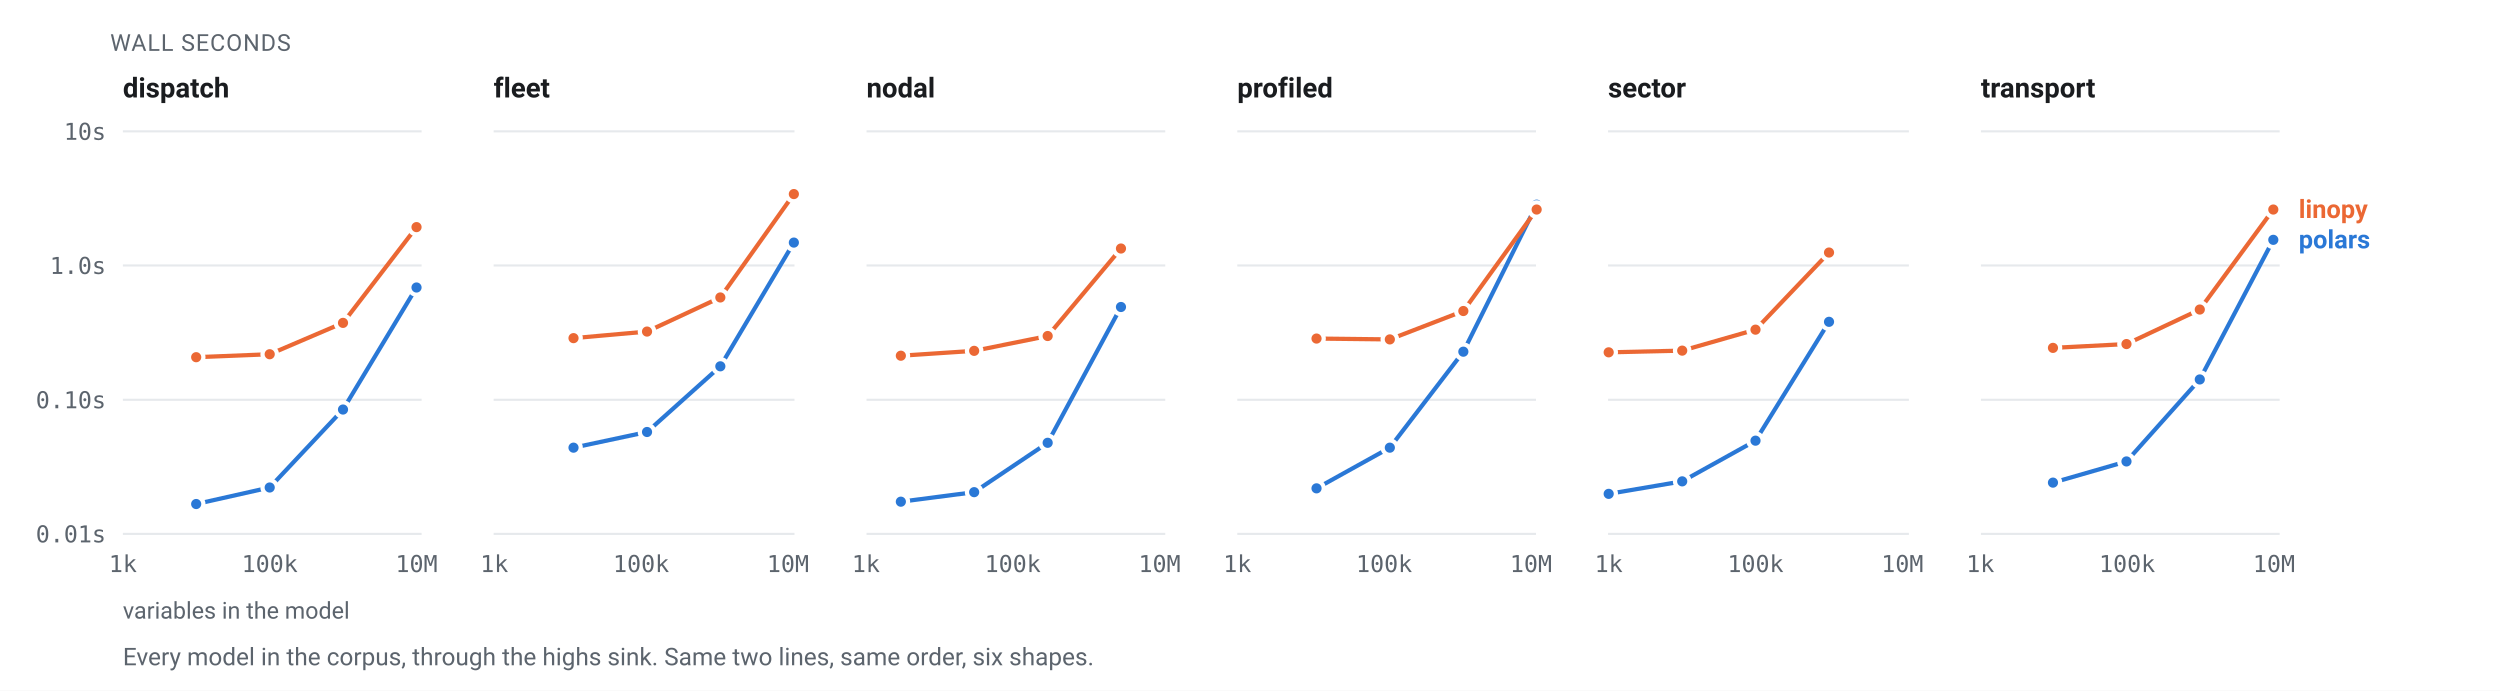
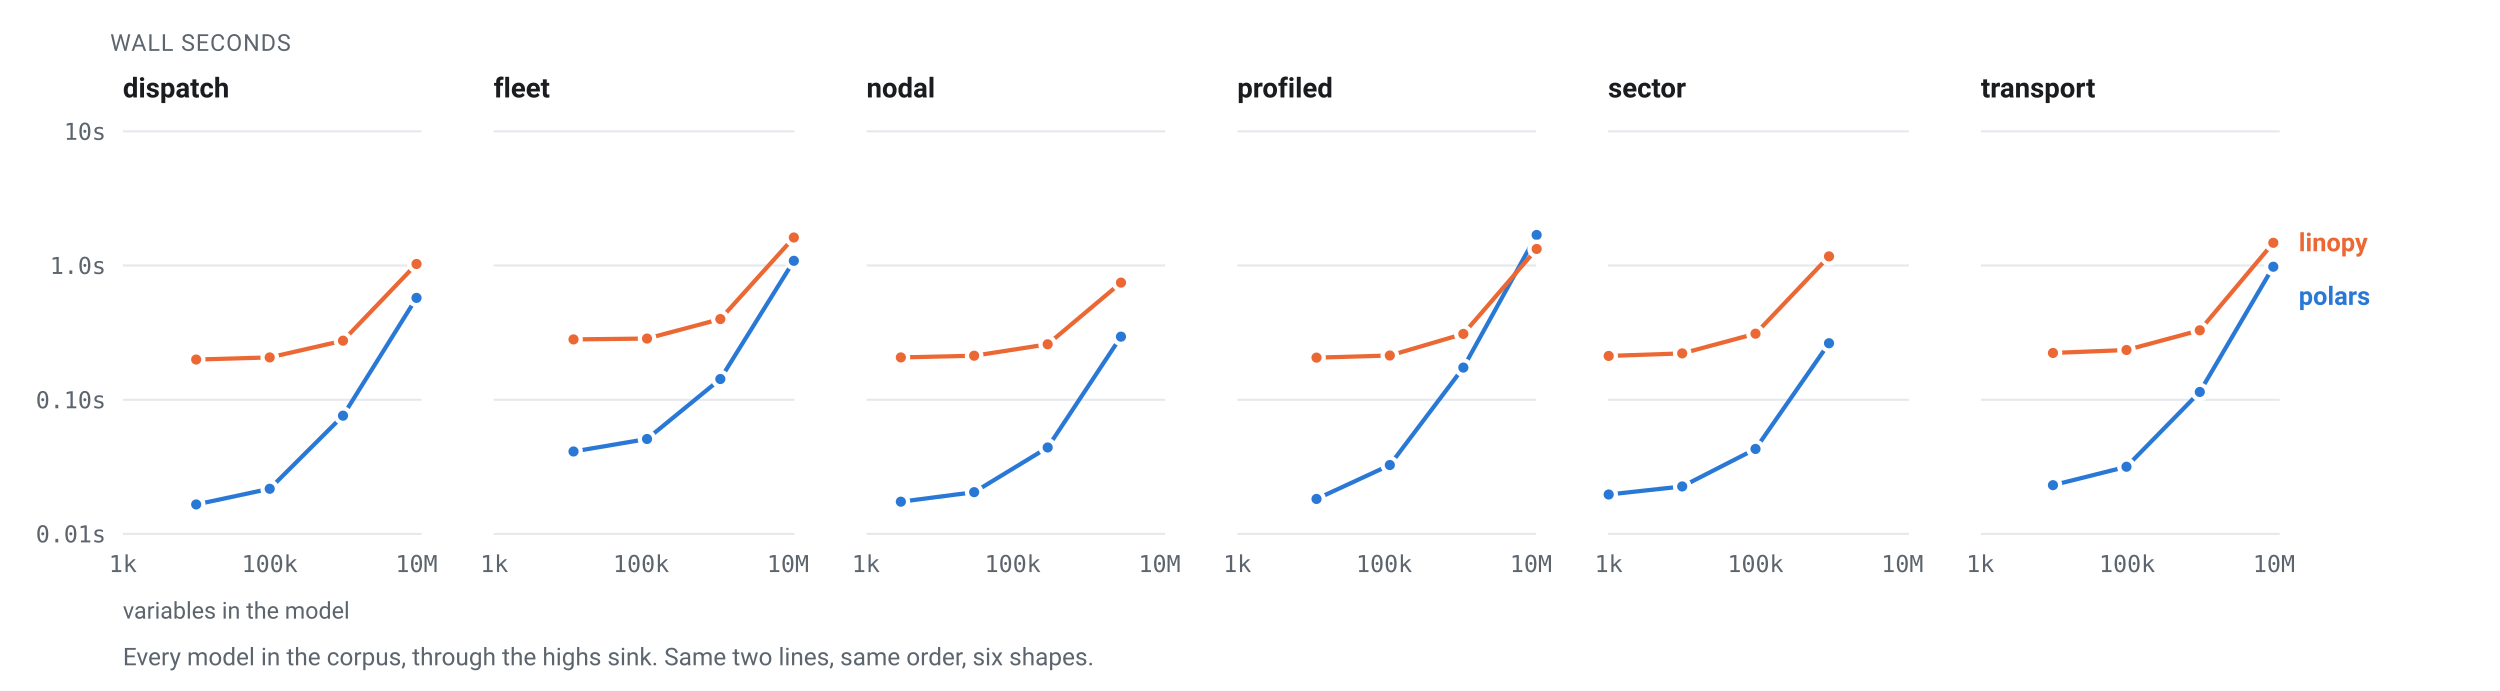
<svg xmlns="http://www.w3.org/2000/svg" viewBox="0 0 1180 326" width="1180" height="326" font-family="system-ui, -apple-system, 'Segoe UI', Roboto, sans-serif" role="img" aria-label="Every model in the corpus, through the highs sink. Same two lines, same order, six shapes.">
  <rect width="1180" height="326" fill="#ffffff" />
  <text x="58" y="46" font-size="13" font-weight="600" fill="#1a1c1f">dispatch</text>
  <line x1="58" y1="252.0" x2="199" y2="252.0" stroke="#e6e9ec" stroke-width="1" />
  <text x="50" y="256.0" font-size="11" text-anchor="end" font-family="ui-monospace, 'JetBrains Mono', 'SF Mono', Menlo, monospace" fill="#5c646d">0.01s</text>
  <line x1="58" y1="188.7" x2="199" y2="188.7" stroke="#e6e9ec" stroke-width="1" />
  <text x="50" y="192.7" font-size="11" text-anchor="end" font-family="ui-monospace, 'JetBrains Mono', 'SF Mono', Menlo, monospace" fill="#5c646d">0.10s</text>
  <line x1="58" y1="125.3" x2="199" y2="125.3" stroke="#e6e9ec" stroke-width="1" />
  <text x="50" y="129.3" font-size="11" text-anchor="end" font-family="ui-monospace, 'JetBrains Mono', 'SF Mono', Menlo, monospace" fill="#5c646d">1.0s</text>
  <line x1="58" y1="62.0" x2="199" y2="62.0" stroke="#e6e9ec" stroke-width="1" />
  <text x="50" y="66.0" font-size="11" text-anchor="end" font-family="ui-monospace, 'JetBrains Mono', 'SF Mono', Menlo, monospace" fill="#5c646d">10s</text>
  <text x="58.0" y="270" font-size="11" text-anchor="middle" font-family="ui-monospace, 'JetBrains Mono', 'SF Mono', Menlo, monospace" fill="#5c646d">1k</text>
  <text x="127.3" y="270" font-size="11" text-anchor="middle" font-family="ui-monospace, 'JetBrains Mono', 'SF Mono', Menlo, monospace" fill="#5c646d">100k</text>
  <text x="196.6" y="270" font-size="11" text-anchor="middle" font-family="ui-monospace, 'JetBrains Mono', 'SF Mono', Menlo, monospace" fill="#5c646d">10M</text>
-   <path d="M92.6,237.9 L127.3,230.1 L161.9,193.3 L196.6,135.7" fill="none" stroke="#2a78d6" stroke-width="2" stroke-linejoin="round" stroke-linecap="round" />
-   <circle cx="92.6" cy="237.9" r="3.4" fill="#2a78d6" stroke="#ffffff" stroke-width="2" />
-   <circle cx="127.3" cy="230.1" r="3.4" fill="#2a78d6" stroke="#ffffff" stroke-width="2" />
-   <circle cx="161.9" cy="193.3" r="3.4" fill="#2a78d6" stroke="#ffffff" stroke-width="2" />
-   <circle cx="196.6" cy="135.7" r="3.4" fill="#2a78d6" stroke="#ffffff" stroke-width="2" />
-   <path d="M92.6,168.6 L127.3,167.2 L161.9,152.4 L196.6,107.2" fill="none" stroke="#eb6834" stroke-width="2" stroke-linejoin="round" stroke-linecap="round" />
-   <circle cx="92.6" cy="168.6" r="3.4" fill="#eb6834" stroke="#ffffff" stroke-width="2" />
-   <circle cx="127.3" cy="167.2" r="3.4" fill="#eb6834" stroke="#ffffff" stroke-width="2" />
-   <circle cx="161.9" cy="152.4" r="3.4" fill="#eb6834" stroke="#ffffff" stroke-width="2" />
-   <circle cx="196.6" cy="107.2" r="3.4" fill="#eb6834" stroke="#ffffff" stroke-width="2" />
+   <path d="M92.6,238.1 L127.3,230.7 L161.9,196.2 L196.6,140.6" fill="none" stroke="#2a78d6" stroke-width="2" stroke-linejoin="round" stroke-linecap="round" />
+   <circle cx="92.6" cy="238.1" r="3.4" fill="#2a78d6" stroke="#ffffff" stroke-width="2" />
+   <circle cx="127.3" cy="230.7" r="3.4" fill="#2a78d6" stroke="#ffffff" stroke-width="2" />
+   <circle cx="161.9" cy="196.2" r="3.4" fill="#2a78d6" stroke="#ffffff" stroke-width="2" />
+   <circle cx="196.6" cy="140.6" r="3.4" fill="#2a78d6" stroke="#ffffff" stroke-width="2" />
+   <path d="M92.6,169.7 L127.3,168.7 L161.9,160.8 L196.6,124.6" fill="none" stroke="#eb6834" stroke-width="2" stroke-linejoin="round" stroke-linecap="round" />
+   <circle cx="92.6" cy="169.7" r="3.4" fill="#eb6834" stroke="#ffffff" stroke-width="2" />
+   <circle cx="127.3" cy="168.7" r="3.4" fill="#eb6834" stroke="#ffffff" stroke-width="2" />
+   <circle cx="161.9" cy="160.8" r="3.4" fill="#eb6834" stroke="#ffffff" stroke-width="2" />
+   <circle cx="196.6" cy="124.6" r="3.4" fill="#eb6834" stroke="#ffffff" stroke-width="2" />
  <text x="233" y="46" font-size="13" font-weight="600" fill="#1a1c1f">fleet</text>
  <line x1="233" y1="252.0" x2="375" y2="252.0" stroke="#e6e9ec" stroke-width="1" />
  <line x1="233" y1="188.7" x2="375" y2="188.7" stroke="#e6e9ec" stroke-width="1" />
  <line x1="233" y1="125.3" x2="375" y2="125.3" stroke="#e6e9ec" stroke-width="1" />
  <line x1="233" y1="62.0" x2="375" y2="62.0" stroke="#e6e9ec" stroke-width="1" />
  <text x="233.3" y="270" font-size="11" text-anchor="middle" font-family="ui-monospace, 'JetBrains Mono', 'SF Mono', Menlo, monospace" fill="#5c646d">1k</text>
  <text x="302.6" y="270" font-size="11" text-anchor="middle" font-family="ui-monospace, 'JetBrains Mono', 'SF Mono', Menlo, monospace" fill="#5c646d">100k</text>
  <text x="371.9" y="270" font-size="11" text-anchor="middle" font-family="ui-monospace, 'JetBrains Mono', 'SF Mono', Menlo, monospace" fill="#5c646d">10M</text>
-   <path d="M270.7,211.3 L305.4,203.9 L340.0,172.9 L374.7,114.5" fill="none" stroke="#2a78d6" stroke-width="2" stroke-linejoin="round" stroke-linecap="round" />
-   <circle cx="270.7" cy="211.3" r="3.4" fill="#2a78d6" stroke="#ffffff" stroke-width="2" />
-   <circle cx="305.4" cy="203.9" r="3.4" fill="#2a78d6" stroke="#ffffff" stroke-width="2" />
-   <circle cx="340.0" cy="172.9" r="3.4" fill="#2a78d6" stroke="#ffffff" stroke-width="2" />
-   <circle cx="374.7" cy="114.5" r="3.4" fill="#2a78d6" stroke="#ffffff" stroke-width="2" />
-   <path d="M270.7,159.6 L305.4,156.5 L340.0,140.4 L374.7,91.6" fill="none" stroke="#eb6834" stroke-width="2" stroke-linejoin="round" stroke-linecap="round" />
-   <circle cx="270.7" cy="159.6" r="3.4" fill="#eb6834" stroke="#ffffff" stroke-width="2" />
-   <circle cx="305.4" cy="156.5" r="3.4" fill="#eb6834" stroke="#ffffff" stroke-width="2" />
-   <circle cx="340.0" cy="140.4" r="3.4" fill="#eb6834" stroke="#ffffff" stroke-width="2" />
-   <circle cx="374.7" cy="91.6" r="3.4" fill="#eb6834" stroke="#ffffff" stroke-width="2" />
+   <path d="M270.7,213.1 L305.4,207.2 L340.0,178.9 L374.7,123.1" fill="none" stroke="#2a78d6" stroke-width="2" stroke-linejoin="round" stroke-linecap="round" />
+   <circle cx="270.7" cy="213.1" r="3.4" fill="#2a78d6" stroke="#ffffff" stroke-width="2" />
+   <circle cx="305.4" cy="207.2" r="3.4" fill="#2a78d6" stroke="#ffffff" stroke-width="2" />
+   <circle cx="340.0" cy="178.9" r="3.4" fill="#2a78d6" stroke="#ffffff" stroke-width="2" />
+   <circle cx="374.7" cy="123.1" r="3.4" fill="#2a78d6" stroke="#ffffff" stroke-width="2" />
+   <path d="M270.7,160.2 L305.4,159.8 L340.0,150.6 L374.7,112.1" fill="none" stroke="#eb6834" stroke-width="2" stroke-linejoin="round" stroke-linecap="round" />
+   <circle cx="270.7" cy="160.2" r="3.4" fill="#eb6834" stroke="#ffffff" stroke-width="2" />
+   <circle cx="305.4" cy="159.8" r="3.4" fill="#eb6834" stroke="#ffffff" stroke-width="2" />
+   <circle cx="340.0" cy="150.6" r="3.4" fill="#eb6834" stroke="#ffffff" stroke-width="2" />
+   <circle cx="374.7" cy="112.1" r="3.4" fill="#eb6834" stroke="#ffffff" stroke-width="2" />
  <text x="409" y="46" font-size="13" font-weight="600" fill="#1a1c1f">nodal</text>
  <line x1="409" y1="252.0" x2="550" y2="252.0" stroke="#e6e9ec" stroke-width="1" />
  <line x1="409" y1="188.7" x2="550" y2="188.7" stroke="#e6e9ec" stroke-width="1" />
  <line x1="409" y1="125.3" x2="550" y2="125.3" stroke="#e6e9ec" stroke-width="1" />
  <line x1="409" y1="62.0" x2="550" y2="62.0" stroke="#e6e9ec" stroke-width="1" />
  <text x="408.7" y="270" font-size="11" text-anchor="middle" font-family="ui-monospace, 'JetBrains Mono', 'SF Mono', Menlo, monospace" fill="#5c646d">1k</text>
  <text x="478.0" y="270" font-size="11" text-anchor="middle" font-family="ui-monospace, 'JetBrains Mono', 'SF Mono', Menlo, monospace" fill="#5c646d">100k</text>
  <text x="547.3" y="270" font-size="11" text-anchor="middle" font-family="ui-monospace, 'JetBrains Mono', 'SF Mono', Menlo, monospace" fill="#5c646d">10M</text>
-   <path d="M425.2,236.8 L459.8,232.3 L494.5,209.0 L529.1,144.9" fill="none" stroke="#2a78d6" stroke-width="2" stroke-linejoin="round" stroke-linecap="round" />
+   <path d="M425.2,236.8 L459.8,232.3 L494.5,211.2 L529.1,158.9" fill="none" stroke="#2a78d6" stroke-width="2" stroke-linejoin="round" stroke-linecap="round" />
  <circle cx="425.2" cy="236.8" r="3.4" fill="#2a78d6" stroke="#ffffff" stroke-width="2" />
  <circle cx="459.8" cy="232.3" r="3.4" fill="#2a78d6" stroke="#ffffff" stroke-width="2" />
-   <circle cx="494.5" cy="209.0" r="3.4" fill="#2a78d6" stroke="#ffffff" stroke-width="2" />
-   <circle cx="529.1" cy="144.9" r="3.4" fill="#2a78d6" stroke="#ffffff" stroke-width="2" />
-   <path d="M425.2,167.9 L459.8,165.6 L494.5,158.6 L529.1,117.3" fill="none" stroke="#eb6834" stroke-width="2" stroke-linejoin="round" stroke-linecap="round" />
-   <circle cx="425.2" cy="167.9" r="3.4" fill="#eb6834" stroke="#ffffff" stroke-width="2" />
-   <circle cx="459.8" cy="165.6" r="3.4" fill="#eb6834" stroke="#ffffff" stroke-width="2" />
-   <circle cx="494.5" cy="158.6" r="3.4" fill="#eb6834" stroke="#ffffff" stroke-width="2" />
-   <circle cx="529.1" cy="117.3" r="3.4" fill="#eb6834" stroke="#ffffff" stroke-width="2" />
+   <circle cx="494.5" cy="211.2" r="3.4" fill="#2a78d6" stroke="#ffffff" stroke-width="2" />
+   <circle cx="529.1" cy="158.9" r="3.4" fill="#2a78d6" stroke="#ffffff" stroke-width="2" />
+   <path d="M425.2,168.7 L459.8,167.9 L494.5,162.5 L529.1,133.4" fill="none" stroke="#eb6834" stroke-width="2" stroke-linejoin="round" stroke-linecap="round" />
+   <circle cx="425.2" cy="168.7" r="3.4" fill="#eb6834" stroke="#ffffff" stroke-width="2" />
+   <circle cx="459.8" cy="167.9" r="3.4" fill="#eb6834" stroke="#ffffff" stroke-width="2" />
+   <circle cx="494.5" cy="162.5" r="3.4" fill="#eb6834" stroke="#ffffff" stroke-width="2" />
+   <circle cx="529.1" cy="133.4" r="3.4" fill="#eb6834" stroke="#ffffff" stroke-width="2" />
  <text x="584" y="46" font-size="13" font-weight="600" fill="#1a1c1f">profiled</text>
  <line x1="584" y1="252.0" x2="725" y2="252.0" stroke="#e6e9ec" stroke-width="1" />
  <line x1="584" y1="188.7" x2="725" y2="188.7" stroke="#e6e9ec" stroke-width="1" />
  <line x1="584" y1="125.3" x2="725" y2="125.3" stroke="#e6e9ec" stroke-width="1" />
  <line x1="584" y1="62.0" x2="725" y2="62.0" stroke="#e6e9ec" stroke-width="1" />
  <text x="584.0" y="270" font-size="11" text-anchor="middle" font-family="ui-monospace, 'JetBrains Mono', 'SF Mono', Menlo, monospace" fill="#5c646d">1k</text>
  <text x="653.3" y="270" font-size="11" text-anchor="middle" font-family="ui-monospace, 'JetBrains Mono', 'SF Mono', Menlo, monospace" fill="#5c646d">100k</text>
  <text x="722.6" y="270" font-size="11" text-anchor="middle" font-family="ui-monospace, 'JetBrains Mono', 'SF Mono', Menlo, monospace" fill="#5c646d">10M</text>
-   <path d="M621.4,230.5 L656.0,211.3 L690.7,166.0 L725.3,96.6" fill="none" stroke="#2a78d6" stroke-width="2" stroke-linejoin="round" stroke-linecap="round" />
-   <circle cx="621.4" cy="230.5" r="3.4" fill="#2a78d6" stroke="#ffffff" stroke-width="2" />
-   <circle cx="656.0" cy="211.3" r="3.4" fill="#2a78d6" stroke="#ffffff" stroke-width="2" />
-   <circle cx="690.7" cy="166.0" r="3.4" fill="#2a78d6" stroke="#ffffff" stroke-width="2" />
-   <circle cx="725.3" cy="96.6" r="3.4" fill="#2a78d6" stroke="#ffffff" stroke-width="2" />
-   <path d="M621.4,159.8 L656.0,160.2 L690.7,146.8 L725.3,98.9" fill="none" stroke="#eb6834" stroke-width="2" stroke-linejoin="round" stroke-linecap="round" />
-   <circle cx="621.4" cy="159.8" r="3.4" fill="#eb6834" stroke="#ffffff" stroke-width="2" />
-   <circle cx="656.0" cy="160.2" r="3.4" fill="#eb6834" stroke="#ffffff" stroke-width="2" />
-   <circle cx="690.7" cy="146.8" r="3.4" fill="#eb6834" stroke="#ffffff" stroke-width="2" />
-   <circle cx="725.3" cy="98.9" r="3.4" fill="#eb6834" stroke="#ffffff" stroke-width="2" />
+   <path d="M621.4,235.5 L656.0,219.5 L690.7,173.5 L725.3,110.9" fill="none" stroke="#2a78d6" stroke-width="2" stroke-linejoin="round" stroke-linecap="round" />
+   <circle cx="621.4" cy="235.5" r="3.4" fill="#2a78d6" stroke="#ffffff" stroke-width="2" />
+   <circle cx="656.0" cy="219.5" r="3.4" fill="#2a78d6" stroke="#ffffff" stroke-width="2" />
+   <circle cx="690.7" cy="173.5" r="3.4" fill="#2a78d6" stroke="#ffffff" stroke-width="2" />
+   <circle cx="725.3" cy="110.9" r="3.4" fill="#2a78d6" stroke="#ffffff" stroke-width="2" />
+   <path d="M621.4,168.8 L656.0,167.8 L690.7,157.6 L725.3,117.5" fill="none" stroke="#eb6834" stroke-width="2" stroke-linejoin="round" stroke-linecap="round" />
+   <circle cx="621.4" cy="168.8" r="3.4" fill="#eb6834" stroke="#ffffff" stroke-width="2" />
+   <circle cx="656.0" cy="167.8" r="3.4" fill="#eb6834" stroke="#ffffff" stroke-width="2" />
+   <circle cx="690.7" cy="157.6" r="3.4" fill="#eb6834" stroke="#ffffff" stroke-width="2" />
+   <circle cx="725.3" cy="117.5" r="3.4" fill="#eb6834" stroke="#ffffff" stroke-width="2" />
  <text x="759" y="46" font-size="13" font-weight="600" fill="#1a1c1f">sector</text>
  <line x1="759" y1="252.0" x2="901" y2="252.0" stroke="#e6e9ec" stroke-width="1" />
  <line x1="759" y1="188.7" x2="901" y2="188.7" stroke="#e6e9ec" stroke-width="1" />
  <line x1="759" y1="125.3" x2="901" y2="125.3" stroke="#e6e9ec" stroke-width="1" />
  <line x1="759" y1="62.0" x2="901" y2="62.0" stroke="#e6e9ec" stroke-width="1" />
  <text x="759.3" y="270" font-size="11" text-anchor="middle" font-family="ui-monospace, 'JetBrains Mono', 'SF Mono', Menlo, monospace" fill="#5c646d">1k</text>
  <text x="828.6" y="270" font-size="11" text-anchor="middle" font-family="ui-monospace, 'JetBrains Mono', 'SF Mono', Menlo, monospace" fill="#5c646d">100k</text>
  <text x="897.9" y="270" font-size="11" text-anchor="middle" font-family="ui-monospace, 'JetBrains Mono', 'SF Mono', Menlo, monospace" fill="#5c646d">10M</text>
-   <path d="M759.3,233.1 L794.0,227.2 L828.6,208.0 L863.3,151.9" fill="none" stroke="#2a78d6" stroke-width="2" stroke-linejoin="round" stroke-linecap="round" />
-   <circle cx="759.3" cy="233.1" r="3.4" fill="#2a78d6" stroke="#ffffff" stroke-width="2" />
-   <circle cx="794.0" cy="227.2" r="3.4" fill="#2a78d6" stroke="#ffffff" stroke-width="2" />
-   <circle cx="828.6" cy="208.0" r="3.4" fill="#2a78d6" stroke="#ffffff" stroke-width="2" />
-   <circle cx="863.3" cy="151.9" r="3.4" fill="#2a78d6" stroke="#ffffff" stroke-width="2" />
-   <path d="M759.3,166.3 L794.0,165.5 L828.6,155.6 L863.3,119.2" fill="none" stroke="#eb6834" stroke-width="2" stroke-linejoin="round" stroke-linecap="round" />
-   <circle cx="759.3" cy="166.3" r="3.4" fill="#eb6834" stroke="#ffffff" stroke-width="2" />
-   <circle cx="794.0" cy="165.5" r="3.4" fill="#eb6834" stroke="#ffffff" stroke-width="2" />
-   <circle cx="828.6" cy="155.6" r="3.4" fill="#eb6834" stroke="#ffffff" stroke-width="2" />
-   <circle cx="863.3" cy="119.2" r="3.4" fill="#eb6834" stroke="#ffffff" stroke-width="2" />
+   <path d="M759.3,233.4 L794.0,229.6 L828.6,211.9 L863.3,162.0" fill="none" stroke="#2a78d6" stroke-width="2" stroke-linejoin="round" stroke-linecap="round" />
+   <circle cx="759.3" cy="233.4" r="3.4" fill="#2a78d6" stroke="#ffffff" stroke-width="2" />
+   <circle cx="794.0" cy="229.6" r="3.4" fill="#2a78d6" stroke="#ffffff" stroke-width="2" />
+   <circle cx="828.6" cy="211.9" r="3.4" fill="#2a78d6" stroke="#ffffff" stroke-width="2" />
+   <circle cx="863.3" cy="162.0" r="3.4" fill="#2a78d6" stroke="#ffffff" stroke-width="2" />
+   <path d="M759.3,168.0 L794.0,166.8 L828.6,157.5 L863.3,121.0" fill="none" stroke="#eb6834" stroke-width="2" stroke-linejoin="round" stroke-linecap="round" />
+   <circle cx="759.3" cy="168.0" r="3.4" fill="#eb6834" stroke="#ffffff" stroke-width="2" />
+   <circle cx="794.0" cy="166.8" r="3.4" fill="#eb6834" stroke="#ffffff" stroke-width="2" />
+   <circle cx="828.6" cy="157.5" r="3.4" fill="#eb6834" stroke="#ffffff" stroke-width="2" />
+   <circle cx="863.3" cy="121.0" r="3.4" fill="#eb6834" stroke="#ffffff" stroke-width="2" />
  <text x="935" y="46" font-size="13" font-weight="600" fill="#1a1c1f">transport</text>
  <line x1="935" y1="252.0" x2="1076" y2="252.0" stroke="#e6e9ec" stroke-width="1" />
  <line x1="935" y1="188.7" x2="1076" y2="188.7" stroke="#e6e9ec" stroke-width="1" />
  <line x1="935" y1="125.3" x2="1076" y2="125.3" stroke="#e6e9ec" stroke-width="1" />
  <line x1="935" y1="62.0" x2="1076" y2="62.0" stroke="#e6e9ec" stroke-width="1" />
  <text x="934.7" y="270" font-size="11" text-anchor="middle" font-family="ui-monospace, 'JetBrains Mono', 'SF Mono', Menlo, monospace" fill="#5c646d">1k</text>
  <text x="1004.0" y="270" font-size="11" text-anchor="middle" font-family="ui-monospace, 'JetBrains Mono', 'SF Mono', Menlo, monospace" fill="#5c646d">100k</text>
  <text x="1073.3" y="270" font-size="11" text-anchor="middle" font-family="ui-monospace, 'JetBrains Mono', 'SF Mono', Menlo, monospace" fill="#5c646d">10M</text>
-   <path d="M969.0,227.8 L1003.7,217.8 L1038.3,179.1 L1073.0,113.2" fill="none" stroke="#2a78d6" stroke-width="2" stroke-linejoin="round" stroke-linecap="round" />
-   <circle cx="969.0" cy="227.8" r="3.4" fill="#2a78d6" stroke="#ffffff" stroke-width="2" />
-   <circle cx="1003.7" cy="217.8" r="3.4" fill="#2a78d6" stroke="#ffffff" stroke-width="2" />
-   <circle cx="1038.3" cy="179.1" r="3.4" fill="#2a78d6" stroke="#ffffff" stroke-width="2" />
-   <circle cx="1073.0" cy="113.2" r="3.4" fill="#2a78d6" stroke="#ffffff" stroke-width="2" />
-   <path d="M969.0,164.2 L1003.7,162.4 L1038.3,146.1 L1073.0,98.9" fill="none" stroke="#eb6834" stroke-width="2" stroke-linejoin="round" stroke-linecap="round" />
-   <circle cx="969.0" cy="164.2" r="3.4" fill="#eb6834" stroke="#ffffff" stroke-width="2" />
-   <circle cx="1003.7" cy="162.4" r="3.4" fill="#eb6834" stroke="#ffffff" stroke-width="2" />
-   <circle cx="1038.3" cy="146.1" r="3.4" fill="#eb6834" stroke="#ffffff" stroke-width="2" />
-   <circle cx="1073.0" cy="98.9" r="3.4" fill="#eb6834" stroke="#ffffff" stroke-width="2" />
-   <text x="1085.0" y="102.9" font-size="12" font-weight="600" fill="#eb6834">linopy</text>
-   <text x="1085.0" y="117.2" font-size="12" font-weight="600" fill="#2a78d6">polars</text>
+   <path d="M969.0,229.0 L1003.7,220.3 L1038.3,185.0 L1073.0,125.9" fill="none" stroke="#2a78d6" stroke-width="2" stroke-linejoin="round" stroke-linecap="round" />
+   <circle cx="969.0" cy="229.0" r="3.4" fill="#2a78d6" stroke="#ffffff" stroke-width="2" />
+   <circle cx="1003.7" cy="220.3" r="3.4" fill="#2a78d6" stroke="#ffffff" stroke-width="2" />
+   <circle cx="1038.3" cy="185.0" r="3.4" fill="#2a78d6" stroke="#ffffff" stroke-width="2" />
+   <circle cx="1073.0" cy="125.9" r="3.4" fill="#2a78d6" stroke="#ffffff" stroke-width="2" />
+   <path d="M969.0,166.6 L1003.7,165.2 L1038.3,155.9 L1073.0,114.6" fill="none" stroke="#eb6834" stroke-width="2" stroke-linejoin="round" stroke-linecap="round" />
+   <circle cx="969.0" cy="166.6" r="3.4" fill="#eb6834" stroke="#ffffff" stroke-width="2" />
+   <circle cx="1003.7" cy="165.2" r="3.4" fill="#eb6834" stroke="#ffffff" stroke-width="2" />
+   <circle cx="1038.3" cy="155.9" r="3.4" fill="#eb6834" stroke="#ffffff" stroke-width="2" />
+   <circle cx="1073.0" cy="114.6" r="3.4" fill="#eb6834" stroke="#ffffff" stroke-width="2" />
+   <text x="1085.0" y="118.6" font-size="12" font-weight="600" fill="#eb6834">linopy</text>
+   <text x="1085.0" y="143.9" font-size="12" font-weight="600" fill="#2a78d6">polars</text>
  <text x="58" y="292" font-size="11" fill="#5c646d">variables in the model</text>
  <text x="52" y="24" font-size="11" letter-spacing="0.04em" fill="#5c646d">WALL SECONDS</text>
  <text x="58" y="314" font-size="11.5" fill="#5c646d">Every model in the corpus, through the highs sink. Same two lines, same order, six shapes.</text>
</svg>
